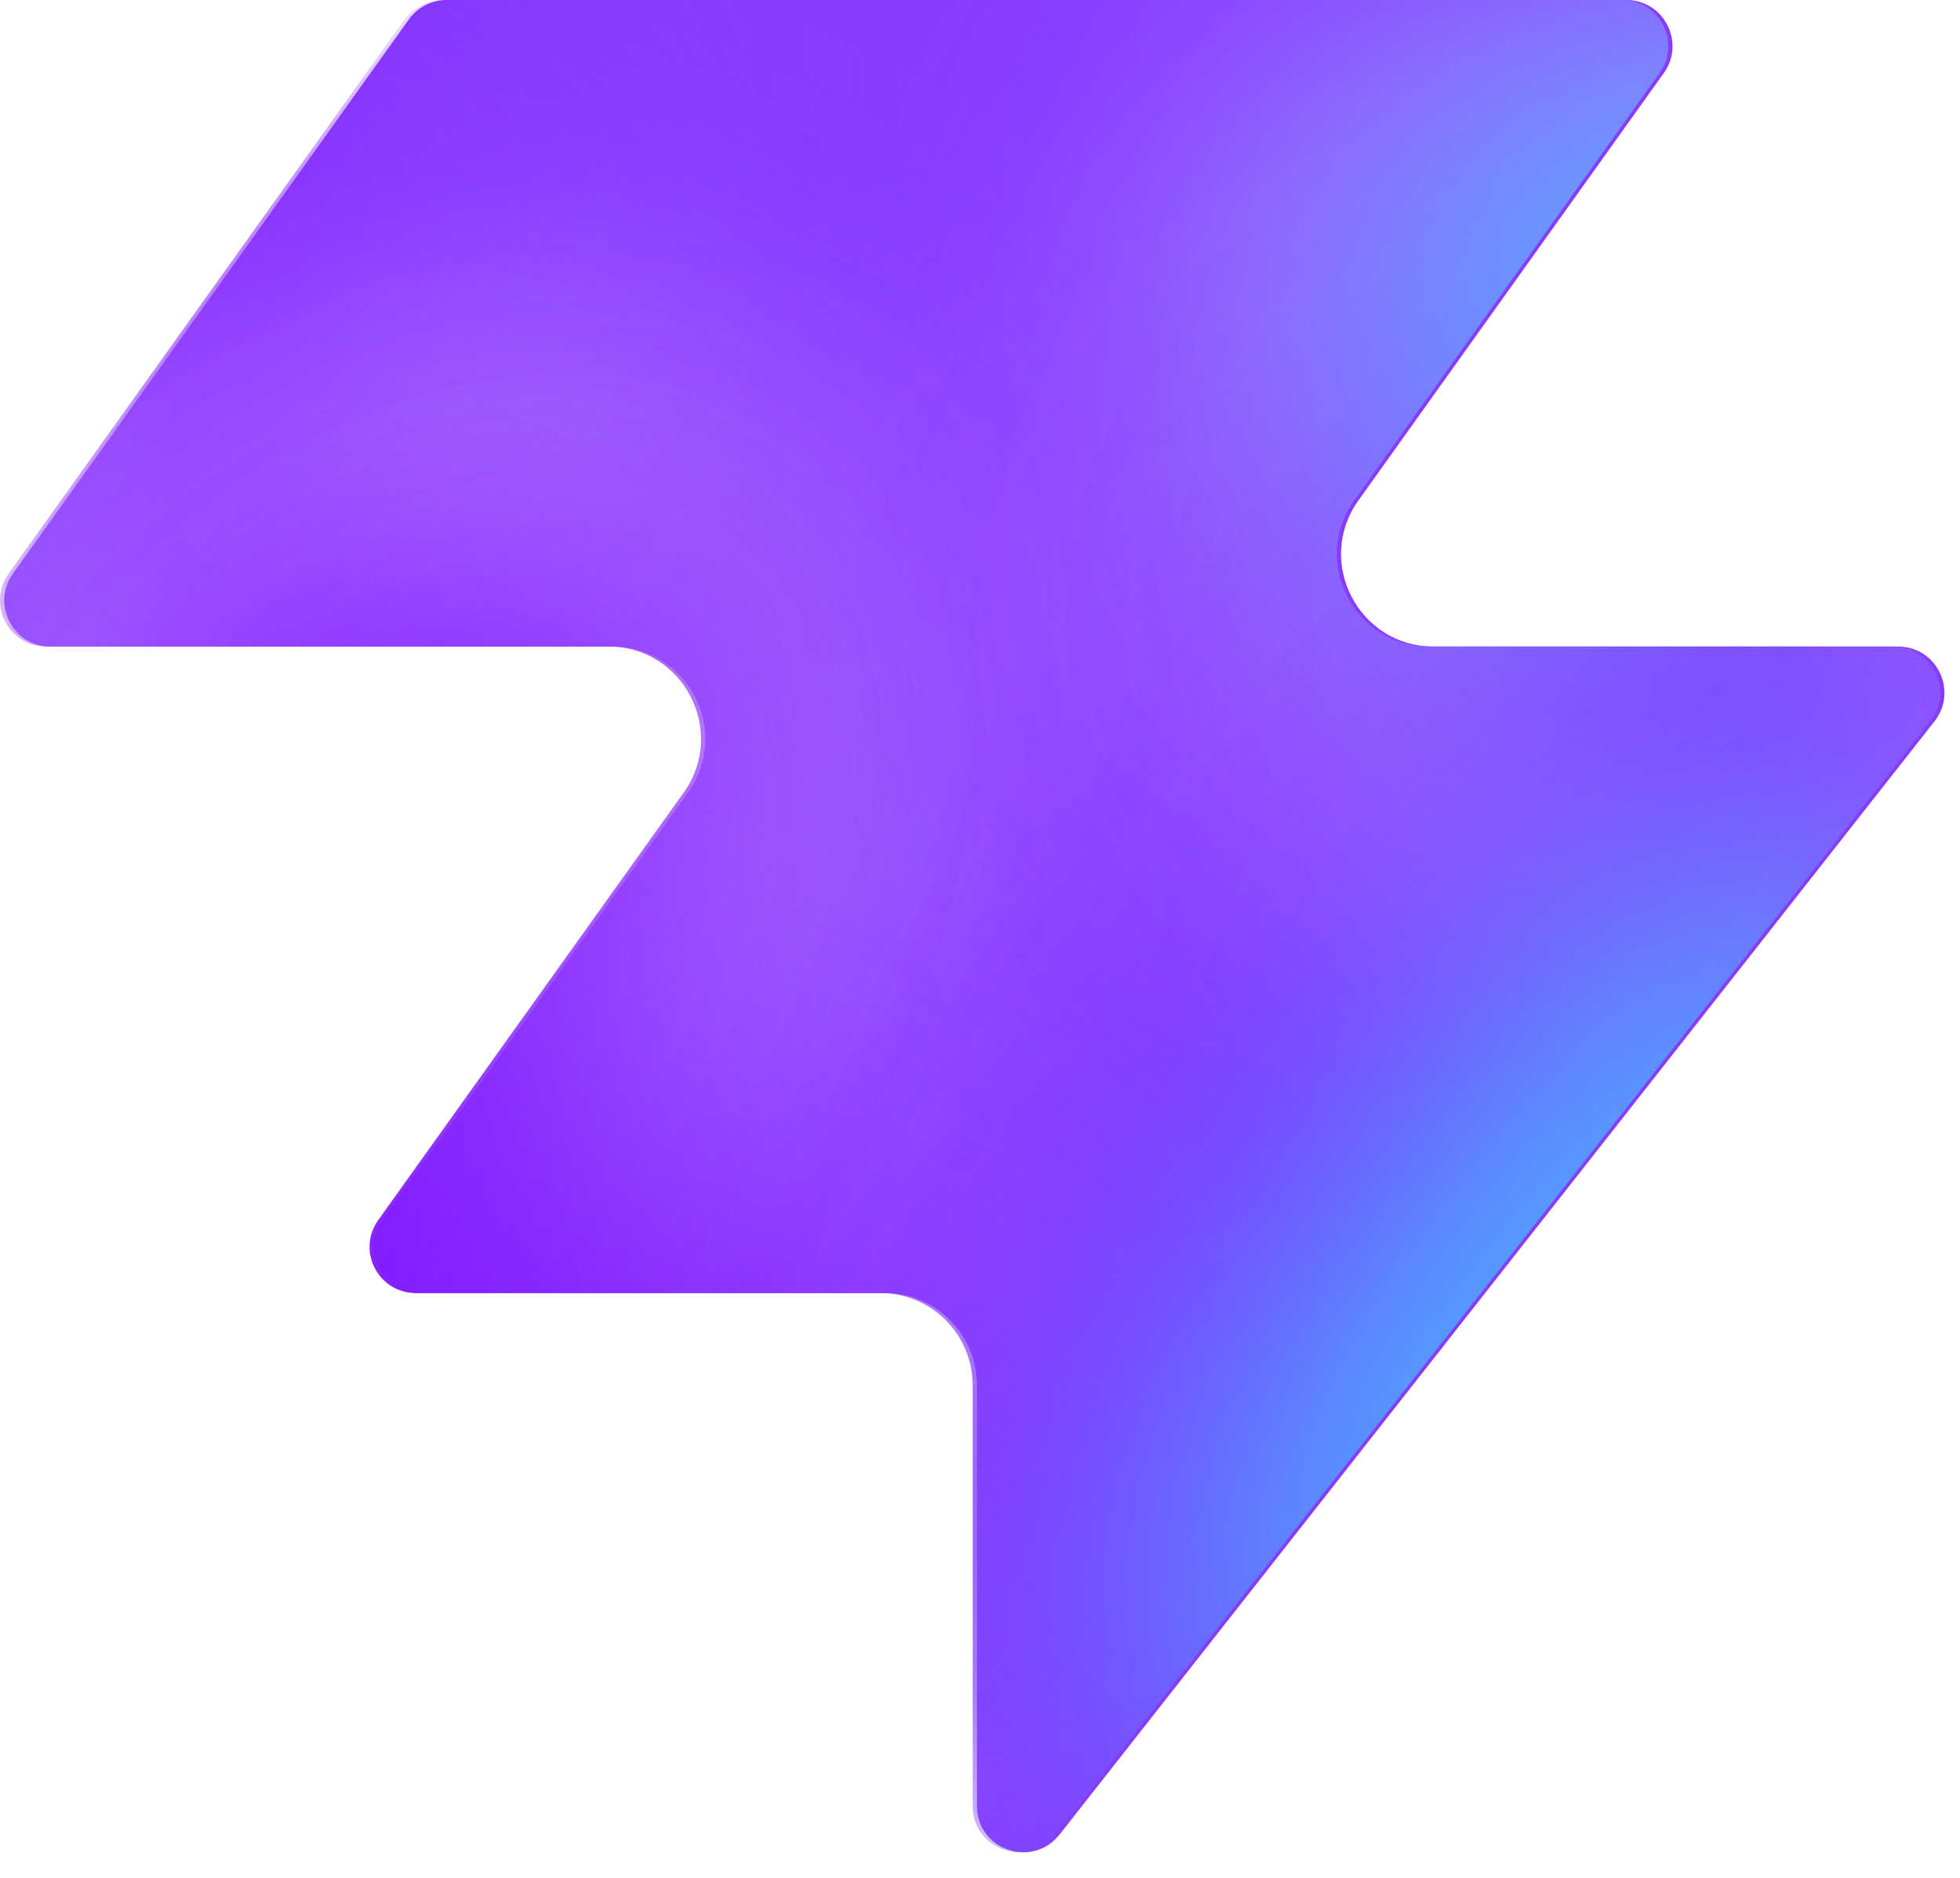
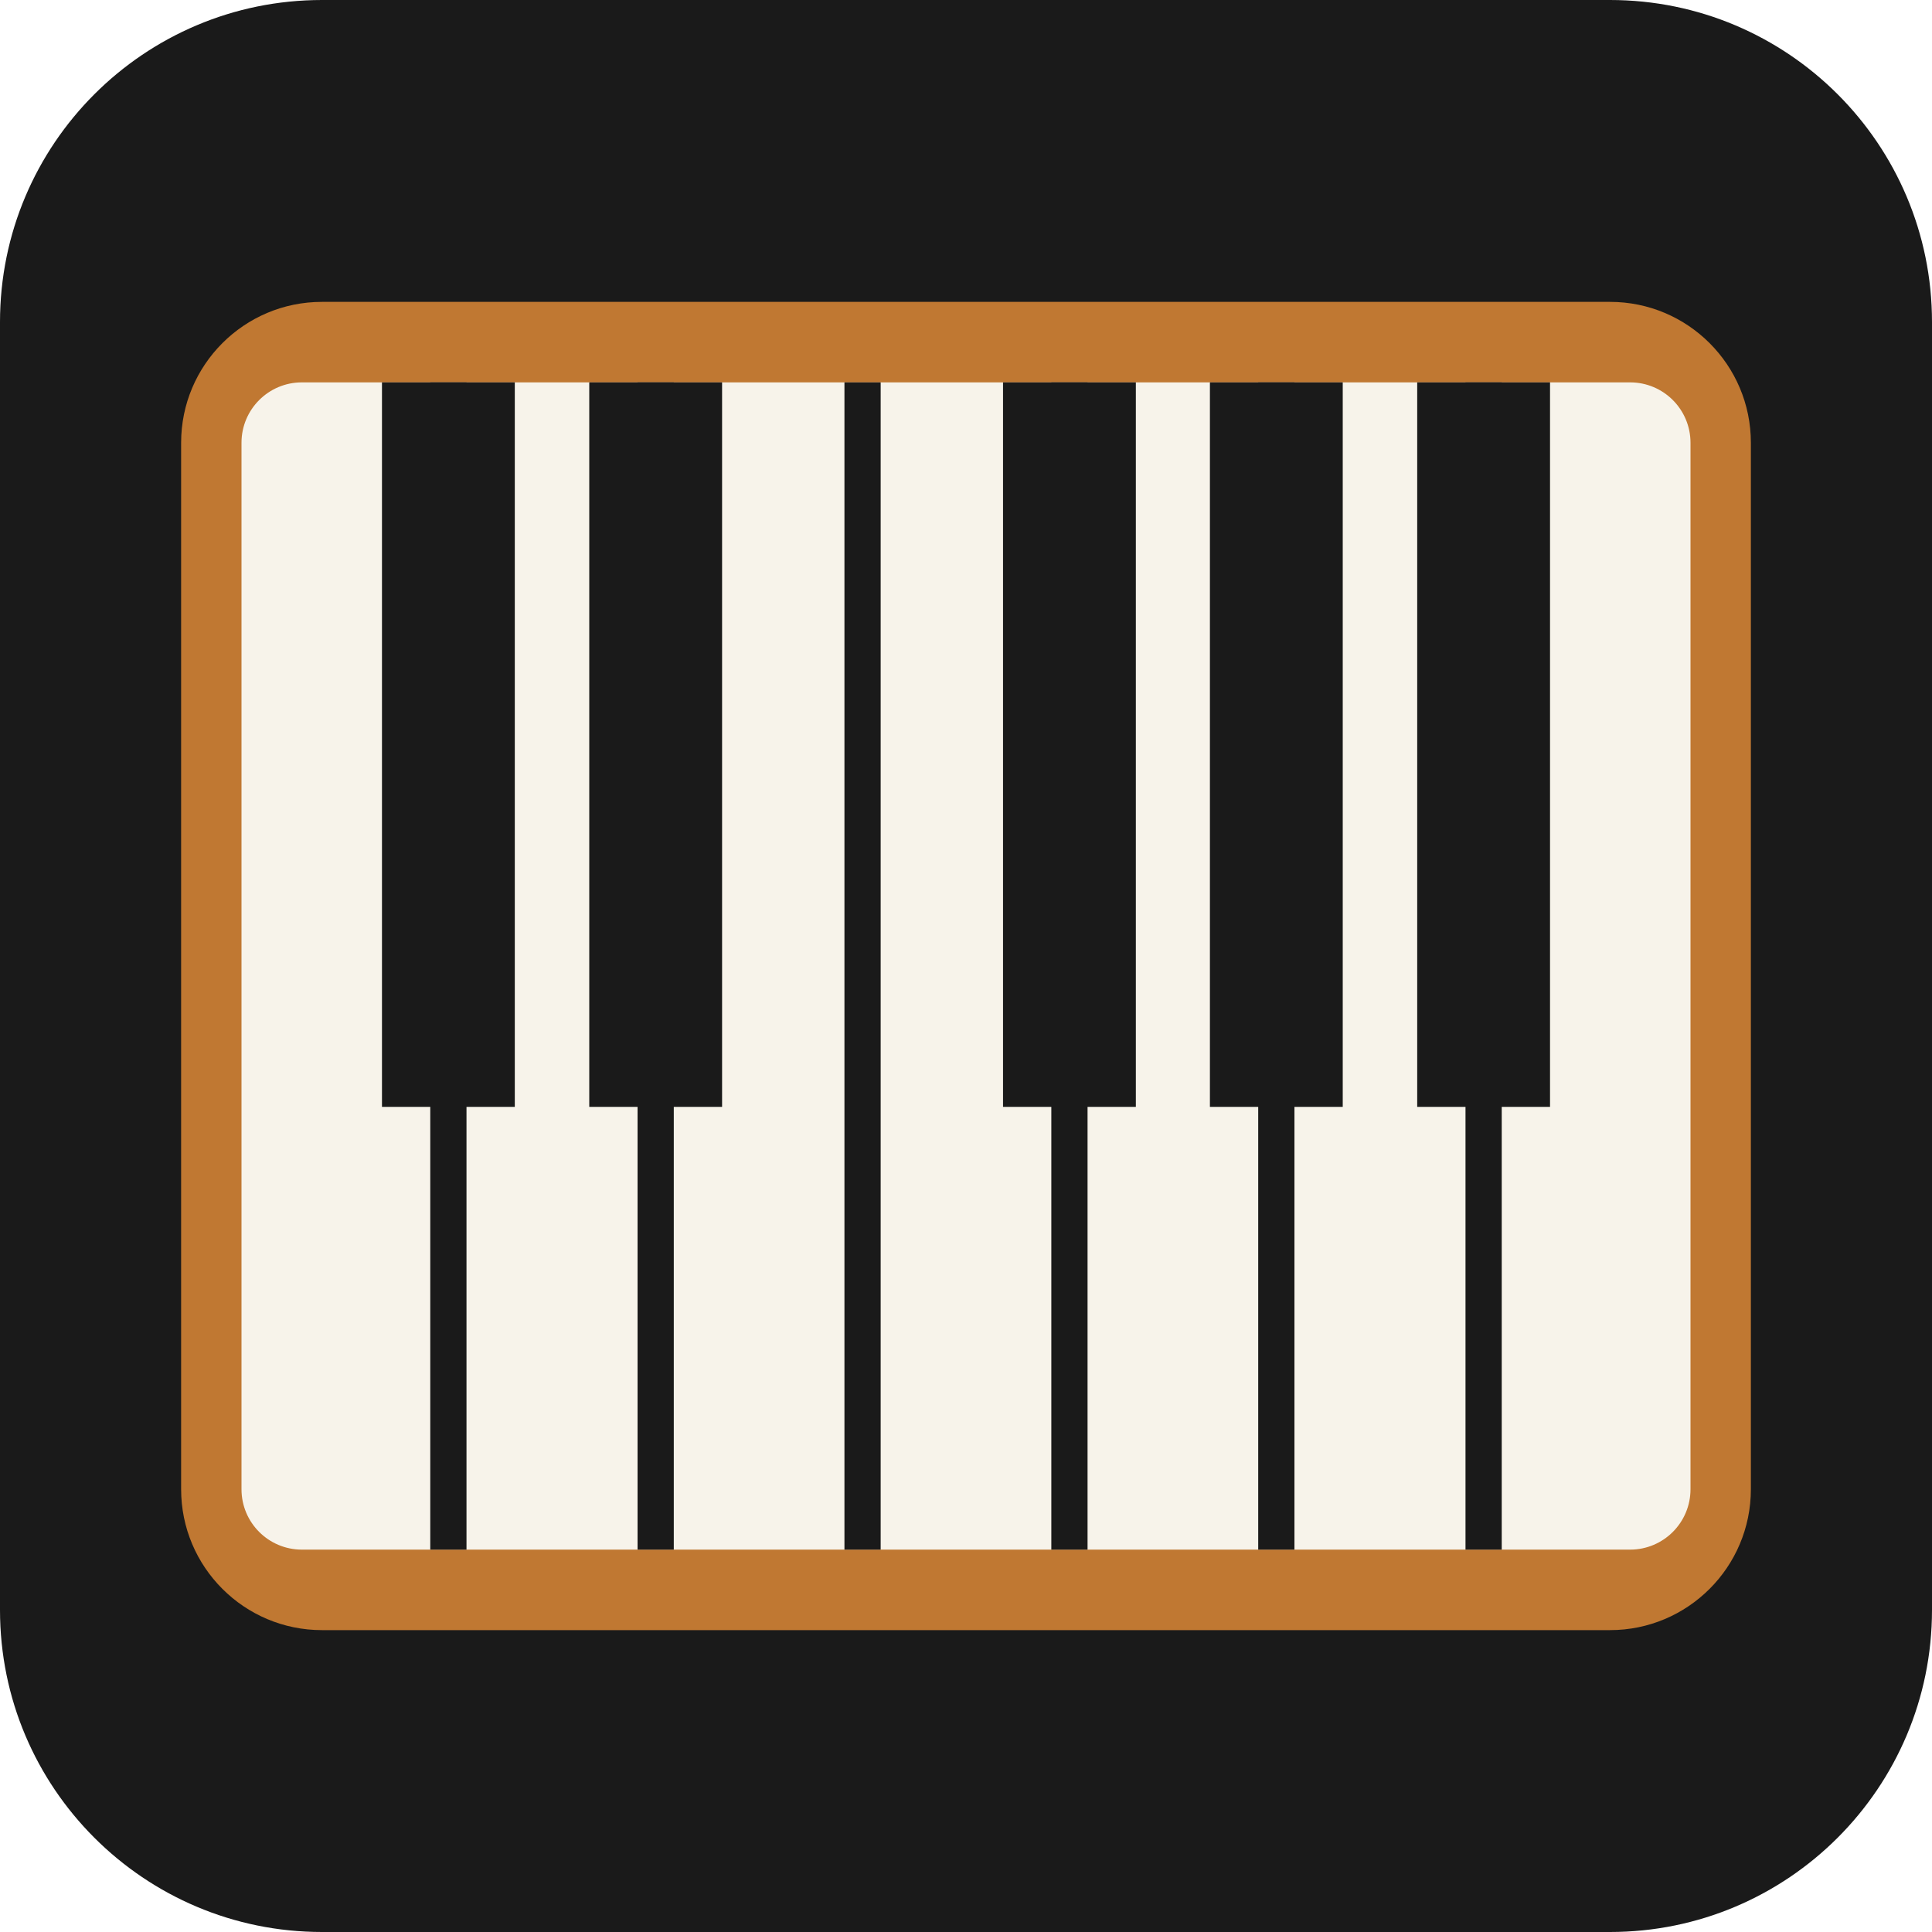
- <svg xmlns="http://www.w3.org/2000/svg" width="48" height="46" fill="none" viewBox="0 0 48 46">
-   <path fill="#863bff" d="M25.946 44.938c-.664.845-2.021.375-2.021-.698V33.937a2.26 2.26 0 0 0-2.262-2.262H10.287c-.92 0-1.456-1.04-.92-1.788l7.48-10.471c1.07-1.497 0-3.578-1.842-3.578H1.237c-.92 0-1.456-1.04-.92-1.788L10.013.474c.214-.297.556-.474.92-.474h28.894c.92 0 1.456 1.04.92 1.788l-7.48 10.471c-1.07 1.498 0 3.579 1.842 3.579h11.377c.943 0 1.473 1.088.89 1.83L25.947 44.94z" style="fill:#863bff;fill:color(display-p3 .525 .23 1);fill-opacity:1" />
-   <mask id="a" width="48" height="46" x="0" y="0" maskUnits="userSpaceOnUse" style="mask-type:alpha">
-     <path fill="#000" d="M25.842 44.938c-.664.844-2.021.375-2.021-.698V33.937a2.26 2.26 0 0 0-2.262-2.262H10.183c-.92 0-1.456-1.04-.92-1.788l7.48-10.471c1.07-1.498 0-3.579-1.842-3.579H1.133c-.92 0-1.456-1.04-.92-1.787L9.91.473c.214-.297.556-.474.92-.474h28.894c.92 0 1.456 1.04.92 1.788l-7.48 10.471c-1.07 1.498 0 3.578 1.842 3.578h11.377c.943 0 1.473 1.088.89 1.832L25.843 44.94z" style="fill:#000;fill-opacity:1" />
-   </mask>
-   <g mask="url(#a)">
-     <g filter="url(#b)">
-       <ellipse cx="5.508" cy="14.704" fill="#ede6ff" rx="5.508" ry="14.704" style="fill:#ede6ff;fill:color(display-p3 .927 .903 1);fill-opacity:1" transform="matrix(.00324 1 1 -.00324 -4.47 31.516)" />
-     </g>
-     <g filter="url(#c)">
-       <ellipse cx="10.399" cy="29.851" fill="#ede6ff" rx="10.399" ry="29.851" style="fill:#ede6ff;fill:color(display-p3 .927 .903 1);fill-opacity:1" transform="matrix(.00324 1 1 -.00324 -39.328 7.883)" />
-     </g>
-     <g filter="url(#d)">
-       <ellipse cx="5.508" cy="30.487" fill="#7e14ff" rx="5.508" ry="30.487" style="fill:#7e14ff;fill:color(display-p3 .492 .077 1);fill-opacity:1" transform="rotate(89.814 -25.913 -14.639)scale(1 -1)" />
-     </g>
-     <g filter="url(#e)">
-       <ellipse cx="5.508" cy="30.599" fill="#7e14ff" rx="5.508" ry="30.599" style="fill:#7e14ff;fill:color(display-p3 .492 .077 1);fill-opacity:1" transform="rotate(89.814 -32.644 -3.334)scale(1 -1)" />
-     </g>
-     <g filter="url(#f)">
-       <ellipse cx="5.508" cy="30.599" fill="#7e14ff" rx="5.508" ry="30.599" style="fill:#7e14ff;fill:color(display-p3 .492 .077 1);fill-opacity:1" transform="matrix(.00324 1 1 -.00324 -34.34 30.47)" />
-     </g>
-     <g filter="url(#g)">
-       <ellipse cx="14.072" cy="22.078" fill="#ede6ff" rx="14.072" ry="22.078" style="fill:#ede6ff;fill:color(display-p3 .927 .903 1);fill-opacity:1" transform="rotate(93.35 24.506 48.493)scale(-1 1)" />
-     </g>
-     <g filter="url(#h)">
-       <ellipse cx="3.47" cy="21.501" fill="#7e14ff" rx="3.47" ry="21.501" style="fill:#7e14ff;fill:color(display-p3 .492 .077 1);fill-opacity:1" transform="rotate(89.009 28.708 47.59)scale(-1 1)" />
-     </g>
-     <g filter="url(#i)">
-       <ellipse cx="3.47" cy="21.501" fill="#7e14ff" rx="3.47" ry="21.501" style="fill:#7e14ff;fill:color(display-p3 .492 .077 1);fill-opacity:1" transform="rotate(89.009 28.708 47.59)scale(-1 1)" />
-     </g>
-     <g filter="url(#j)">
-       <ellipse cx=".387" cy="8.972" fill="#7e14ff" rx="4.407" ry="29.108" style="fill:#7e14ff;fill:color(display-p3 .492 .077 1);fill-opacity:1" transform="rotate(39.51 .387 8.972)" />
-     </g>
-     <g filter="url(#k)">
-       <ellipse cx="47.523" cy="-6.092" fill="#7e14ff" rx="4.407" ry="29.108" style="fill:#7e14ff;fill:color(display-p3 .492 .077 1);fill-opacity:1" transform="rotate(37.892 47.523 -6.092)" />
-     </g>
-     <g filter="url(#l)">
-       <ellipse cx="41.412" cy="6.333" fill="#47bfff" rx="5.971" ry="9.665" style="fill:#47bfff;fill:color(display-p3 .28 .748 1);fill-opacity:1" transform="rotate(37.892 41.412 6.333)" />
-     </g>
-     <g filter="url(#m)">
-       <ellipse cx="-1.879" cy="38.332" fill="#7e14ff" rx="4.407" ry="29.108" style="fill:#7e14ff;fill:color(display-p3 .492 .077 1);fill-opacity:1" transform="rotate(37.892 -1.88 38.332)" />
-     </g>
-     <g filter="url(#n)">
-       <ellipse cx="-1.879" cy="38.332" fill="#7e14ff" rx="4.407" ry="29.108" style="fill:#7e14ff;fill:color(display-p3 .492 .077 1);fill-opacity:1" transform="rotate(37.892 -1.88 38.332)" />
-     </g>
-     <g filter="url(#o)">
-       <ellipse cx="35.651" cy="29.907" fill="#7e14ff" rx="4.407" ry="29.108" style="fill:#7e14ff;fill:color(display-p3 .492 .077 1);fill-opacity:1" transform="rotate(37.892 35.651 29.907)" />
-     </g>
-     <g filter="url(#p)">
-       <ellipse cx="38.418" cy="32.4" fill="#47bfff" rx="5.971" ry="15.297" style="fill:#47bfff;fill:color(display-p3 .28 .748 1);fill-opacity:1" transform="rotate(37.892 38.418 32.4)" />
-     </g>
-   </g>
-   <defs>
-     <filter id="b" width="60.045" height="41.654" x="-19.77" y="16.149" color-interpolation-filters="sRGB" filterUnits="userSpaceOnUse">
-       <feFlood flood-opacity="0" result="BackgroundImageFix" />
-       <feBlend in="SourceGraphic" in2="BackgroundImageFix" result="shape" />
-       <feGaussianBlur result="effect1_foregroundBlur_2002_17158" stdDeviation="7.659" />
-     </filter>
-     <filter id="c" width="90.34" height="51.437" x="-54.613" y="-7.533" color-interpolation-filters="sRGB" filterUnits="userSpaceOnUse">
-       <feFlood flood-opacity="0" result="BackgroundImageFix" />
-       <feBlend in="SourceGraphic" in2="BackgroundImageFix" result="shape" />
-       <feGaussianBlur result="effect1_foregroundBlur_2002_17158" stdDeviation="7.659" />
-     </filter>
-     <filter id="d" width="79.355" height="29.4" x="-49.64" y="2.03" color-interpolation-filters="sRGB" filterUnits="userSpaceOnUse">
-       <feFlood flood-opacity="0" result="BackgroundImageFix" />
-       <feBlend in="SourceGraphic" in2="BackgroundImageFix" result="shape" />
-       <feGaussianBlur result="effect1_foregroundBlur_2002_17158" stdDeviation="4.596" />
-     </filter>
-     <filter id="e" width="79.579" height="29.4" x="-45.045" y="20.029" color-interpolation-filters="sRGB" filterUnits="userSpaceOnUse">
-       <feFlood flood-opacity="0" result="BackgroundImageFix" />
-       <feBlend in="SourceGraphic" in2="BackgroundImageFix" result="shape" />
-       <feGaussianBlur result="effect1_foregroundBlur_2002_17158" stdDeviation="4.596" />
-     </filter>
-     <filter id="f" width="79.579" height="29.4" x="-43.513" y="21.178" color-interpolation-filters="sRGB" filterUnits="userSpaceOnUse">
-       <feFlood flood-opacity="0" result="BackgroundImageFix" />
-       <feBlend in="SourceGraphic" in2="BackgroundImageFix" result="shape" />
-       <feGaussianBlur result="effect1_foregroundBlur_2002_17158" stdDeviation="4.596" />
-     </filter>
-     <filter id="g" width="74.749" height="58.852" x="15.756" y="-17.901" color-interpolation-filters="sRGB" filterUnits="userSpaceOnUse">
-       <feFlood flood-opacity="0" result="BackgroundImageFix" />
-       <feBlend in="SourceGraphic" in2="BackgroundImageFix" result="shape" />
-       <feGaussianBlur result="effect1_foregroundBlur_2002_17158" stdDeviation="7.659" />
-     </filter>
-     <filter id="h" width="61.377" height="25.362" x="23.548" y="2.284" color-interpolation-filters="sRGB" filterUnits="userSpaceOnUse">
-       <feFlood flood-opacity="0" result="BackgroundImageFix" />
-       <feBlend in="SourceGraphic" in2="BackgroundImageFix" result="shape" />
-       <feGaussianBlur result="effect1_foregroundBlur_2002_17158" stdDeviation="4.596" />
-     </filter>
-     <filter id="i" width="61.377" height="25.362" x="23.548" y="2.284" color-interpolation-filters="sRGB" filterUnits="userSpaceOnUse">
-       <feFlood flood-opacity="0" result="BackgroundImageFix" />
-       <feBlend in="SourceGraphic" in2="BackgroundImageFix" result="shape" />
-       <feGaussianBlur result="effect1_foregroundBlur_2002_17158" stdDeviation="4.596" />
-     </filter>
-     <filter id="j" width="56.045" height="63.649" x="-27.636" y="-22.853" color-interpolation-filters="sRGB" filterUnits="userSpaceOnUse">
-       <feFlood flood-opacity="0" result="BackgroundImageFix" />
-       <feBlend in="SourceGraphic" in2="BackgroundImageFix" result="shape" />
-       <feGaussianBlur result="effect1_foregroundBlur_2002_17158" stdDeviation="4.596" />
-     </filter>
-     <filter id="k" width="54.814" height="64.646" x="20.116" y="-38.415" color-interpolation-filters="sRGB" filterUnits="userSpaceOnUse">
-       <feFlood flood-opacity="0" result="BackgroundImageFix" />
-       <feBlend in="SourceGraphic" in2="BackgroundImageFix" result="shape" />
-       <feGaussianBlur result="effect1_foregroundBlur_2002_17158" stdDeviation="4.596" />
-     </filter>
-     <filter id="l" width="33.541" height="35.313" x="24.641" y="-11.323" color-interpolation-filters="sRGB" filterUnits="userSpaceOnUse">
-       <feFlood flood-opacity="0" result="BackgroundImageFix" />
-       <feBlend in="SourceGraphic" in2="BackgroundImageFix" result="shape" />
-       <feGaussianBlur result="effect1_foregroundBlur_2002_17158" stdDeviation="4.596" />
-     </filter>
-     <filter id="m" width="54.814" height="64.646" x="-29.286" y="6.009" color-interpolation-filters="sRGB" filterUnits="userSpaceOnUse">
-       <feFlood flood-opacity="0" result="BackgroundImageFix" />
-       <feBlend in="SourceGraphic" in2="BackgroundImageFix" result="shape" />
-       <feGaussianBlur result="effect1_foregroundBlur_2002_17158" stdDeviation="4.596" />
-     </filter>
-     <filter id="n" width="54.814" height="64.646" x="-29.286" y="6.009" color-interpolation-filters="sRGB" filterUnits="userSpaceOnUse">
-       <feFlood flood-opacity="0" result="BackgroundImageFix" />
-       <feBlend in="SourceGraphic" in2="BackgroundImageFix" result="shape" />
-       <feGaussianBlur result="effect1_foregroundBlur_2002_17158" stdDeviation="4.596" />
-     </filter>
-     <filter id="o" width="54.814" height="64.646" x="8.244" y="-2.416" color-interpolation-filters="sRGB" filterUnits="userSpaceOnUse">
-       <feFlood flood-opacity="0" result="BackgroundImageFix" />
-       <feBlend in="SourceGraphic" in2="BackgroundImageFix" result="shape" />
-       <feGaussianBlur result="effect1_foregroundBlur_2002_17158" stdDeviation="4.596" />
-     </filter>
-     <filter id="p" width="39.409" height="43.623" x="18.713" y="10.588" color-interpolation-filters="sRGB" filterUnits="userSpaceOnUse">
-       <feFlood flood-opacity="0" result="BackgroundImageFix" />
-       <feBlend in="SourceGraphic" in2="BackgroundImageFix" result="shape" />
-       <feGaussianBlur result="effect1_foregroundBlur_2002_17158" stdDeviation="4.596" />
-     </filter>
-   </defs>
+ <svg xmlns="http://www.w3.org/2000/svg" viewBox="0 0 48 48" role="img" aria-labelledby="title">
+   <rect width="48" height="48" rx="8" fill="#1a1a1a" />
+   <rect x="4.5" y="7.5" width="39" height="33" rx="3.5" fill="#c07832" />
+   <rect x="6" y="9.5" width="36" height="29" rx="1.5" fill="#f7f3ea" />
+   <path d="M11.14 9.5v29M16.29 9.5v29M21.43 9.5v29M26.57 9.5v29M31.71 9.5v29M36.86 9.5v29" stroke="#1a1a1a" stroke-width=".9" />
+   <path d="M9.49 9.5h3.3v18h-3.3zM14.64 9.5h3.3v18h-3.3zM24.92 9.5h3.3v18h-3.3zM30.06 9.5h3.3v18h-3.3zM35.21 9.5h3.3v18h-3.3z" fill="#1a1a1a" />
</svg>
